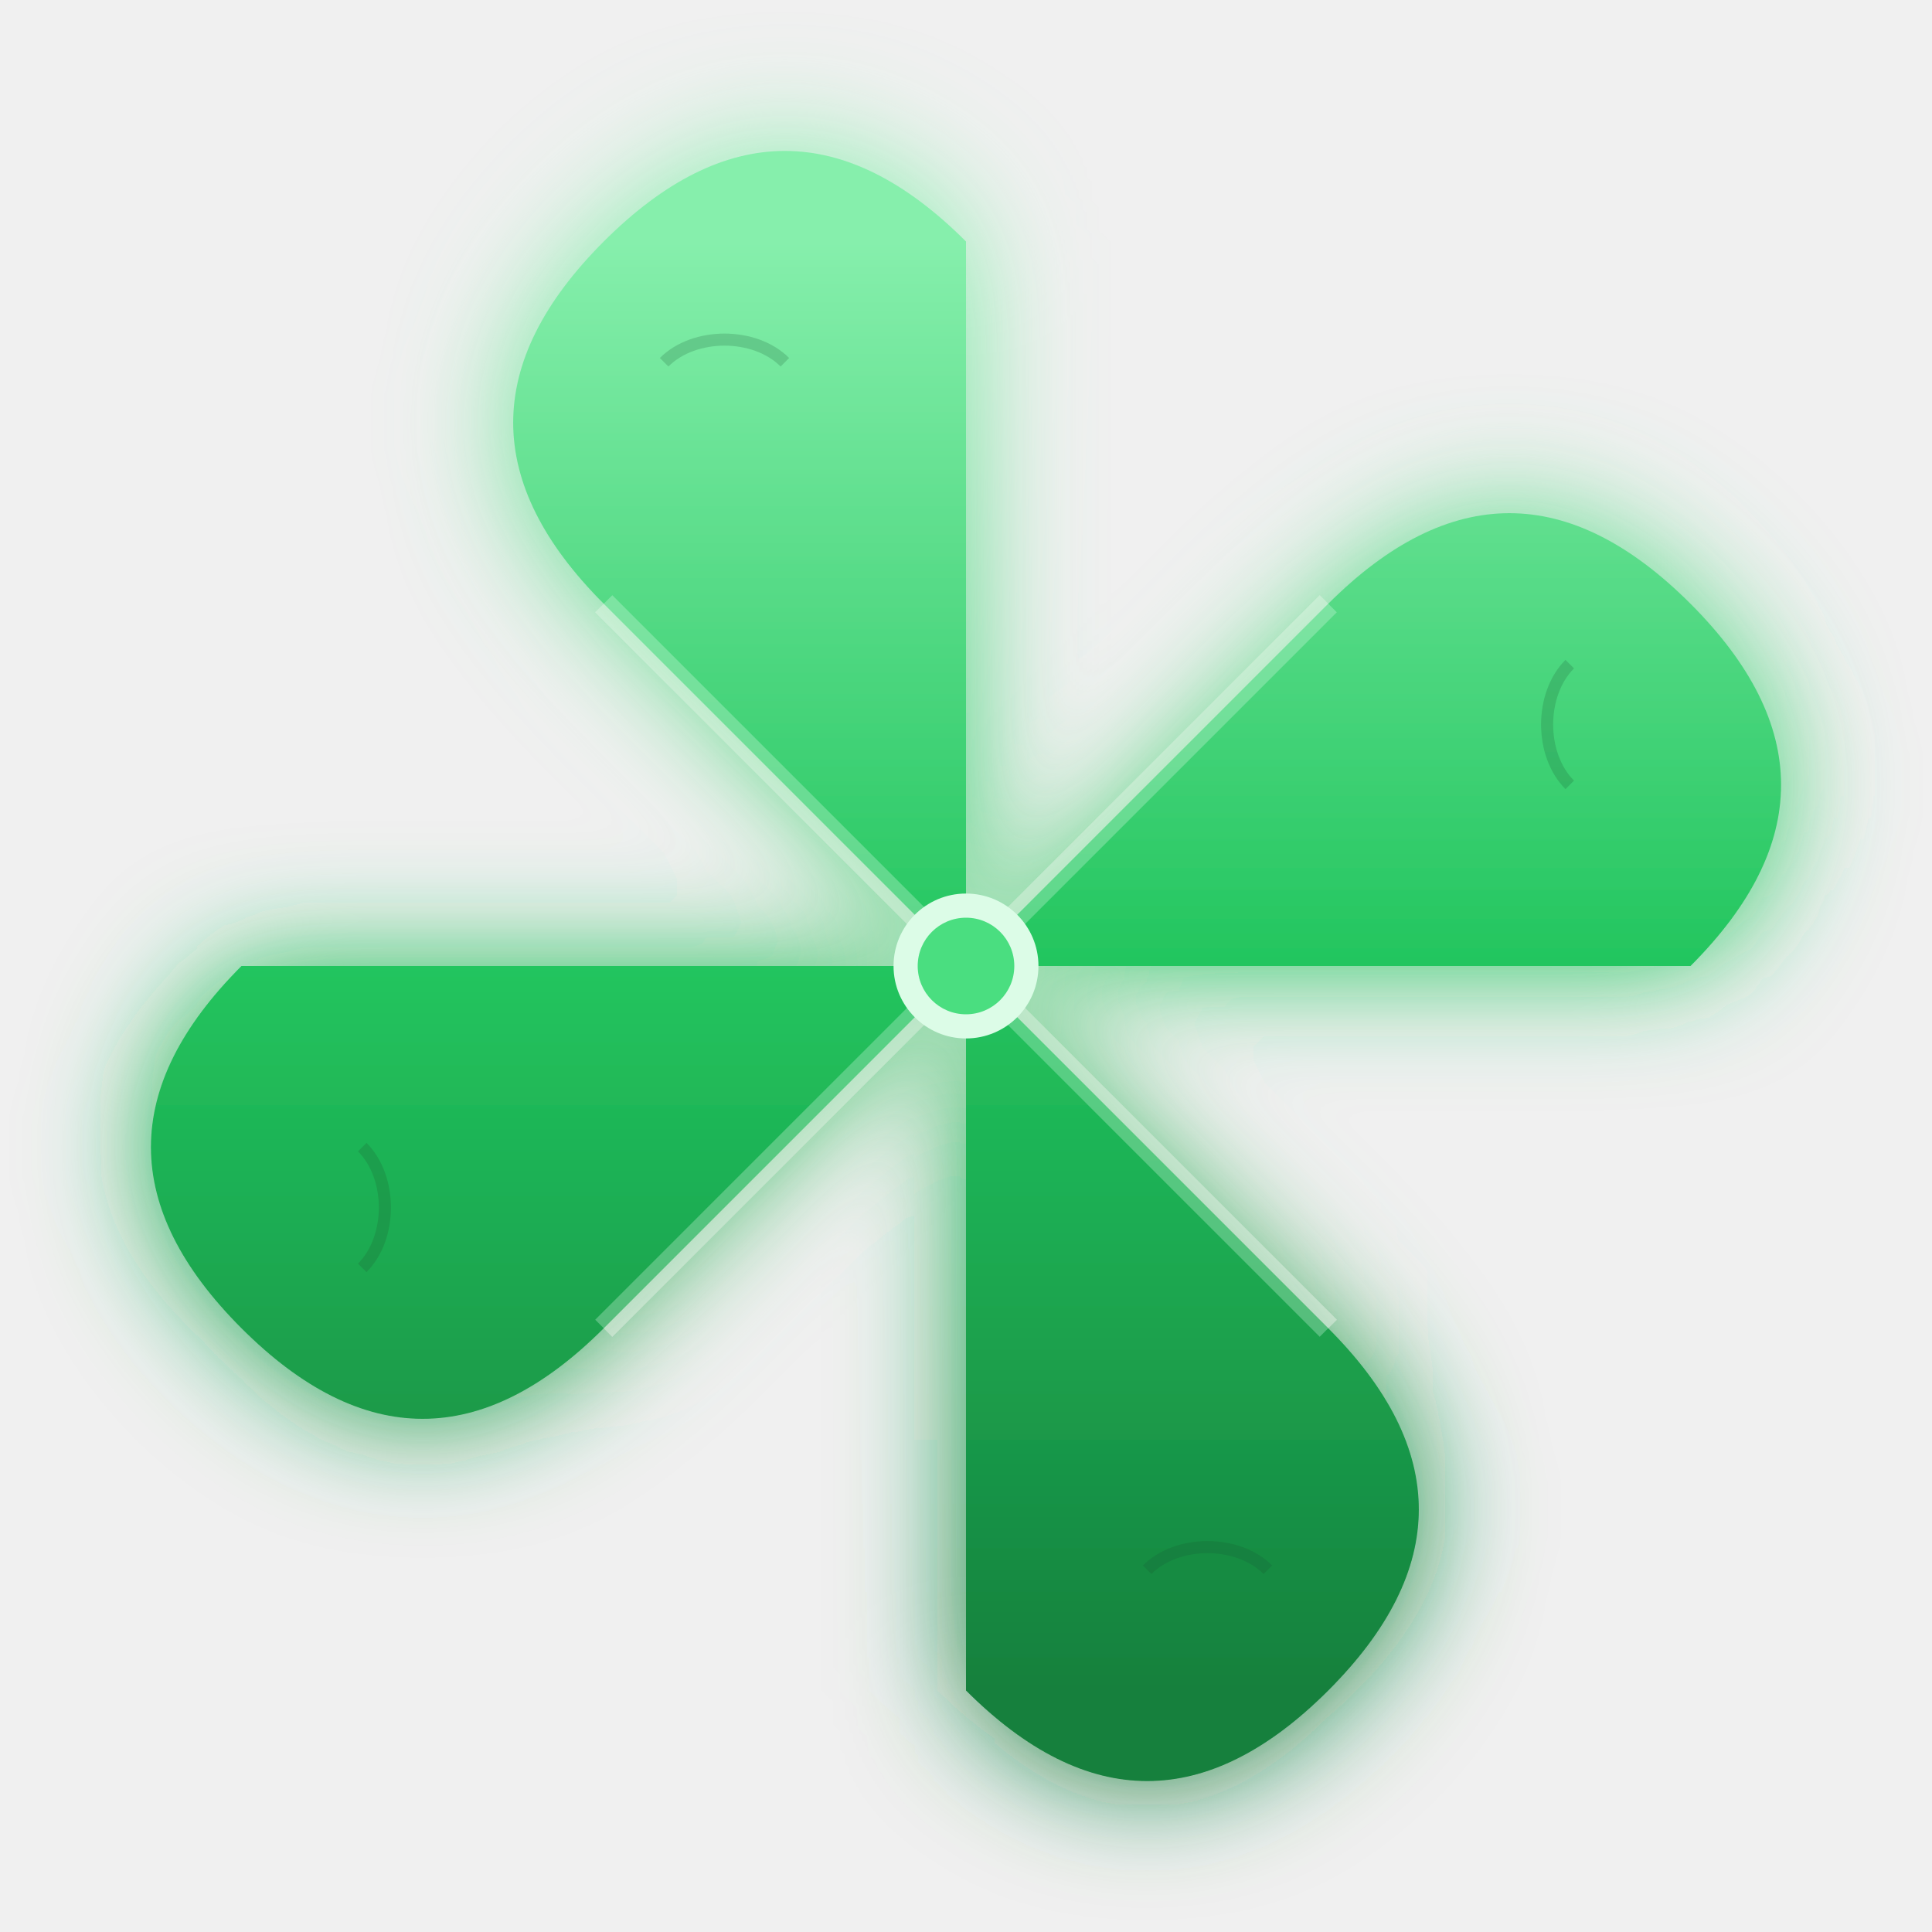
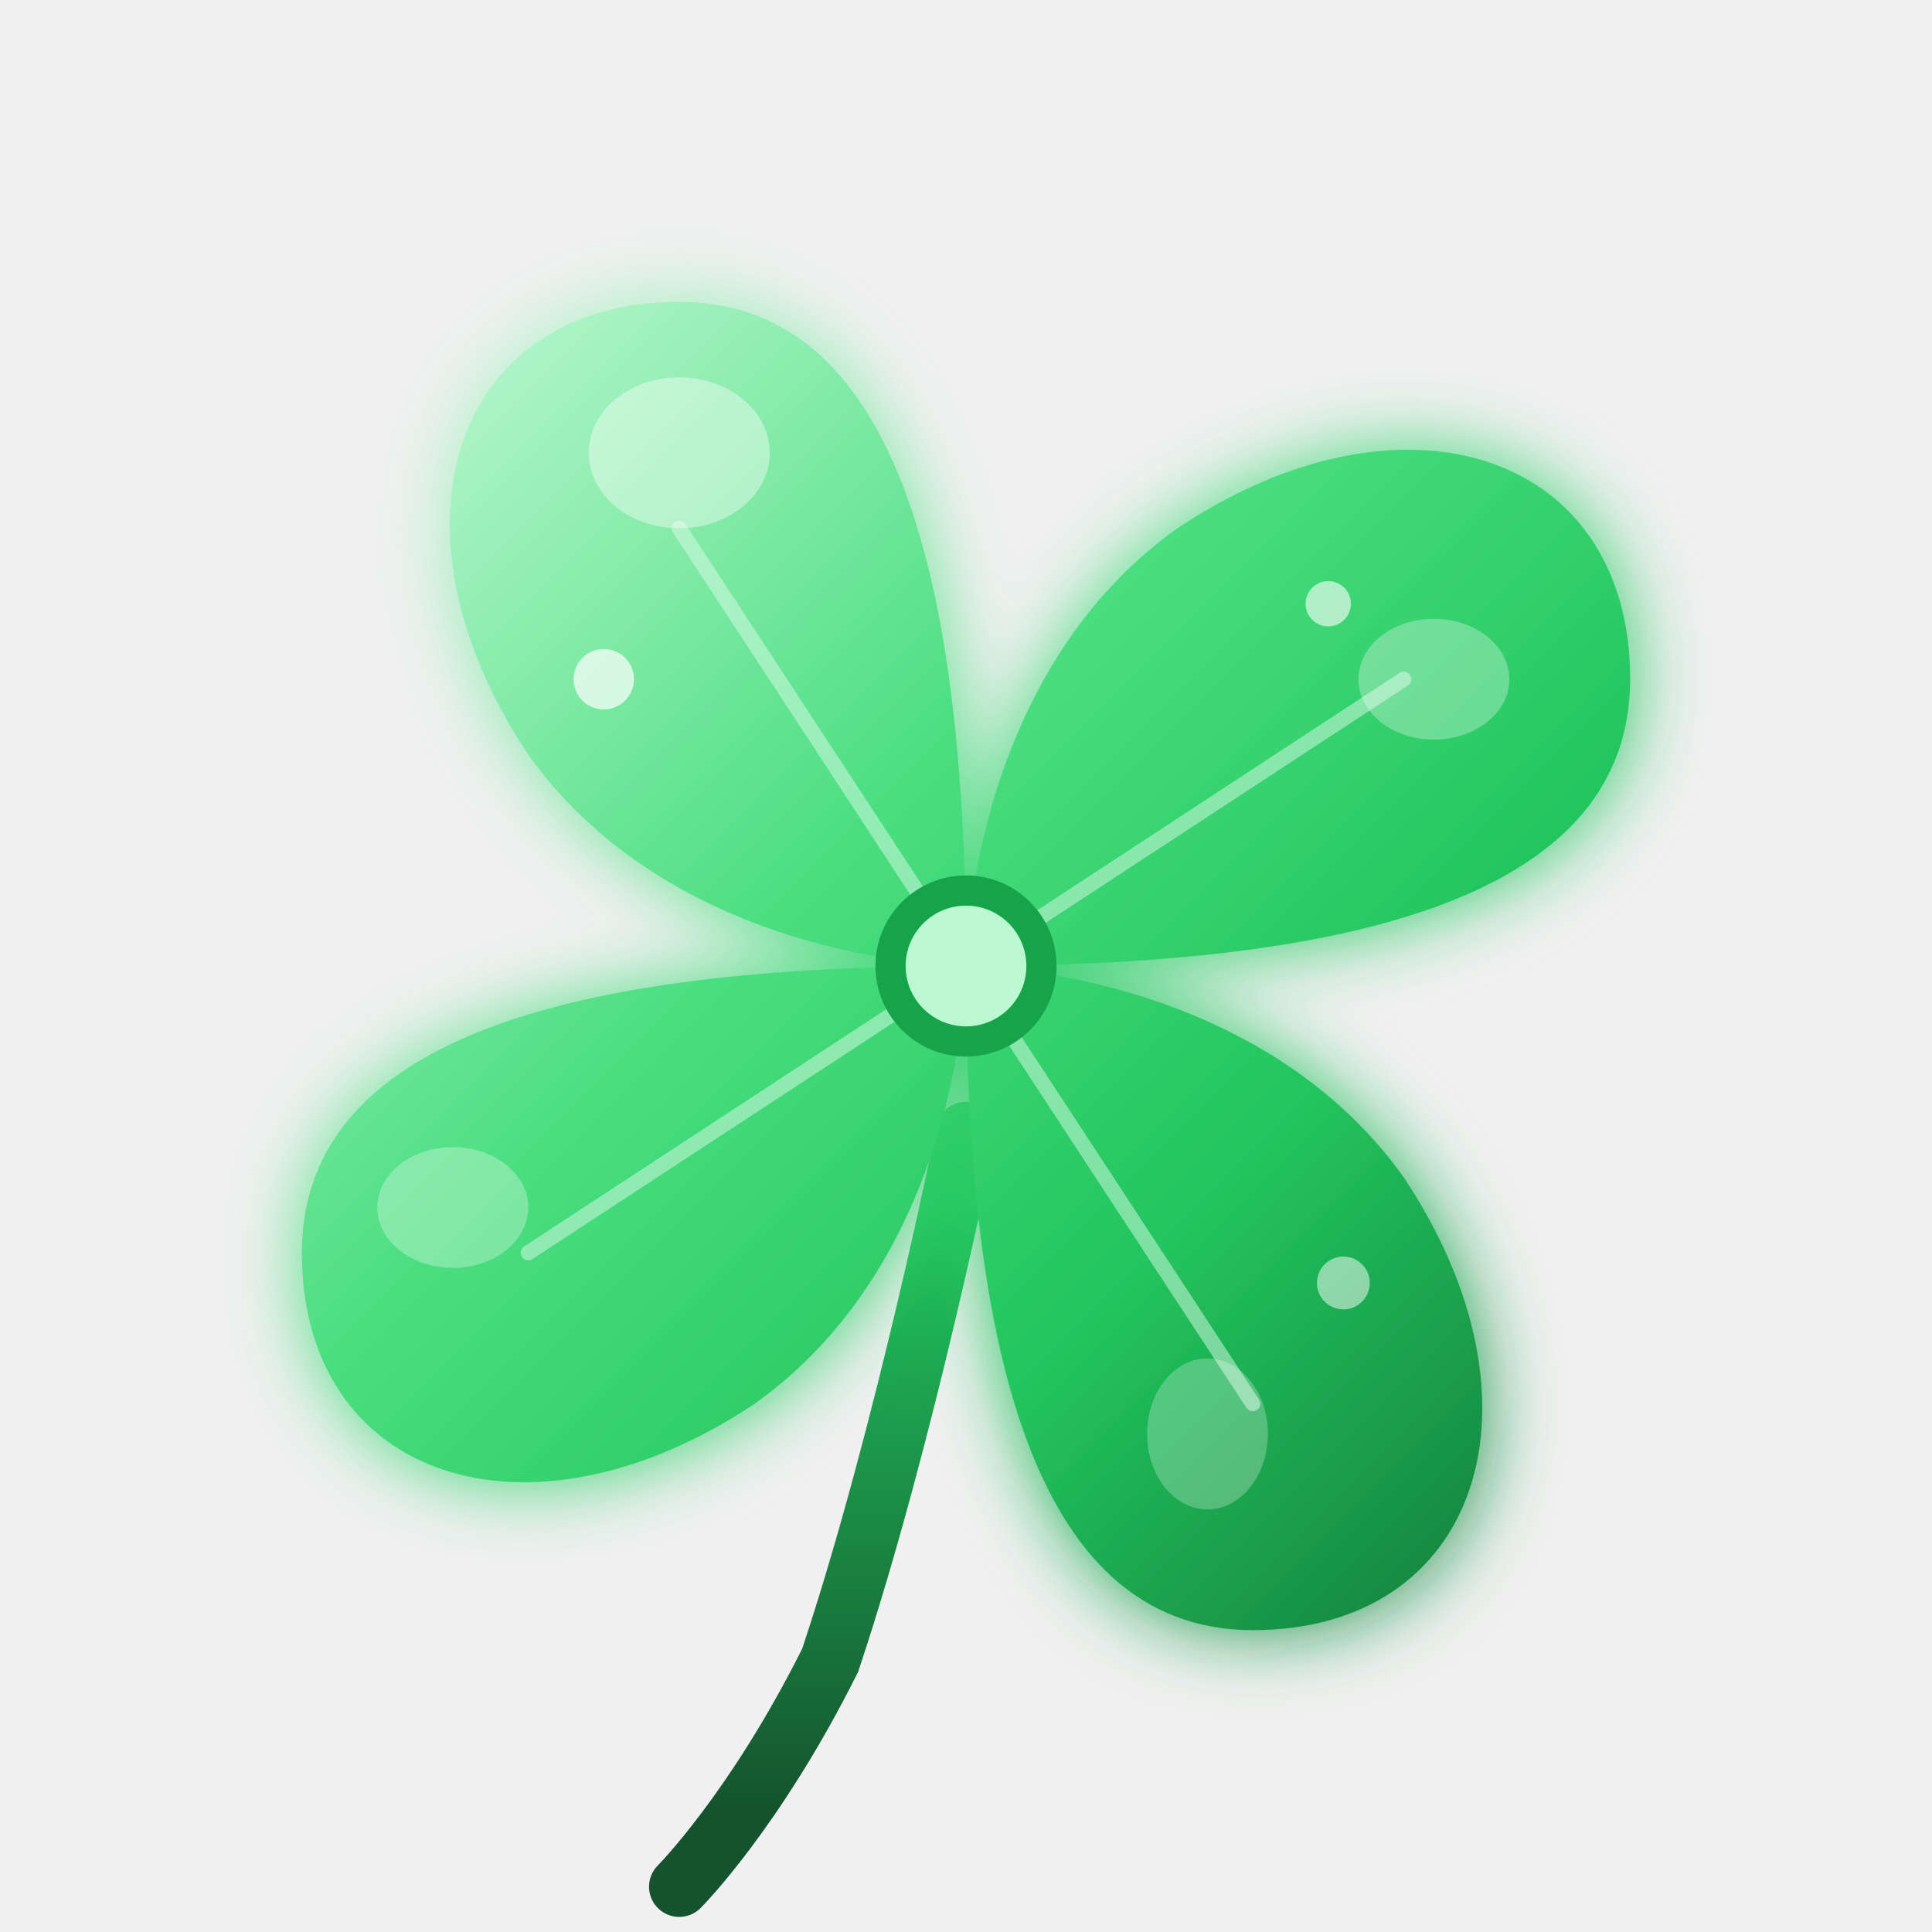
- <svg xmlns="http://www.w3.org/2000/svg" width="640" height="640" viewBox="0 0 640 640" fill="none">
+ <svg xmlns="http://www.w3.org/2000/svg" width="512" height="512" viewBox="0 0 512 512" fill="none">
  <defs>
-     <linearGradient id="natureXGradientUHD" x1="320" y1="80" x2="320" y2="560" gradientUnits="userSpaceOnUse">
-       <stop offset="0%" stop-color="#86EFAC" />
-       <stop offset="50%" stop-color="#22C55E" />
+     <linearGradient id="cloverGradV1" x1="100" y1="100" x2="412" y2="412" gradientUnits="userSpaceOnUse">
+       <stop offset="0%" stop-color="#BBF7D0" />
+       <stop offset="40%" stop-color="#4ADE80" />
+       <stop offset="70%" stop-color="#22C55E" />
      <stop offset="100%" stop-color="#15803D" />
    </linearGradient>
-     <filter id="glowXNatureUHD" x="-20%" y="-20%" width="140%" height="140%">
-       <feGaussianBlur stdDeviation="20" result="blur" />
+     <linearGradient id="stemGradV1" x1="256" y1="320" x2="256" y2="480" gradientUnits="userSpaceOnUse">
+       <stop offset="0%" stop-color="#22C55E" />
+       <stop offset="100%" stop-color="#14532D" />
+     </linearGradient>
+     <filter id="glowCloverV1" x="-20%" y="-20%" width="140%" height="140%">
+       <feGaussianBlur stdDeviation="10" result="blur" />
      <feComposite in="SourceGraphic" in2="blur" operator="over" />
    </filter>
-     <linearGradient id="leafShine" x1="0" y1="0" x2="1" y2="1">
-       <stop offset="0%" stop-color="white" stop-opacity="0.4" />
-       <stop offset="100%" stop-color="white" stop-opacity="0" />
-     </linearGradient>
  </defs>
-   <g filter="url(#glowXNatureUHD)">
-     <path d="M320 320L200 200C160 160 160 120 200 80C240 40 280 40 320 80L320 320Z" fill="url(#natureXGradientUHD)" />
-     <path d="M320 320L200 200" stroke="#DCFCE7" stroke-width="8" stroke-opacity="0.3" />
-     <path d="M220 120C230 110 250 110 260 120" stroke="#14532D" stroke-width="4" stroke-opacity="0.2" />
-     <path d="M320 320L440 200C480 160 520 160 560 200C600 240 600 280 560 320L320 320Z" fill="url(#natureXGradientUHD)" />
-     <path d="M320 320L440 200" stroke="#DCFCE7" stroke-width="8" stroke-opacity="0.3" />
-     <path d="M520 220C510 230 510 250 520 260" stroke="#14532D" stroke-width="4" stroke-opacity="0.2" />
-     <path d="M320 320L440 440C480 480 480 520 440 560C400 600 360 600 320 560L320 320Z" fill="url(#natureXGradientUHD)" />
-     <path d="M320 320L440 440" stroke="#DCFCE7" stroke-width="8" stroke-opacity="0.3" />
-     <path d="M420 520C410 510 390 510 380 520" stroke="#14532D" stroke-width="4" stroke-opacity="0.2" />
-     <path d="M320 320L200 440C160 480 120 480 80 440C40 400 40 360 80 320L320 320Z" fill="url(#natureXGradientUHD)" />
-     <path d="M320 320L200 440" stroke="#DCFCE7" stroke-width="8" stroke-opacity="0.3" />
-     <path d="M120 420C130 410 130 390 120 380" stroke="#14532D" stroke-width="4" stroke-opacity="0.2" />
+   <path d="M256 300C256 300 240 380 220 440C200 480 180 500 180 500" stroke="url(#stemGradV1)" stroke-width="16" stroke-linecap="round" fill="none" />
+   <g filter="url(#glowCloverV1)">
+     <path d="M256 256C256 256 180 256 140 200C100 140 120 80 180 80C240 80 256 160 256 256Z" fill="url(#cloverGradV1)" />
+     <path d="M256 256C256 256 256 180 312 140C372 100 432 120 432 180C432 240 352 256 256 256Z" fill="url(#cloverGradV1)" />
+     <path d="M256 256C256 256 332 256 372 312C412 372 392 432 332 432C272 432 256 352 256 256Z" fill="url(#cloverGradV1)" />
+     <path d="M256 256C256 256 256 332 200 372C140 412 80 392 80 332C80 272 160 256 256 256Z" fill="url(#cloverGradV1)" />
  </g>
-   <circle cx="320" cy="320" r="24" fill="#DCFCE7" />
-   <circle cx="320" cy="320" r="16" fill="#4ADE80" />
+   <path d="M256 256L180 140" stroke="#DCFCE7" stroke-width="4" stroke-linecap="round" opacity="0.5" />
+   <path d="M256 256L372 180" stroke="#DCFCE7" stroke-width="4" stroke-linecap="round" opacity="0.5" />
+   <path d="M256 256L332 372" stroke="#DCFCE7" stroke-width="4" stroke-linecap="round" opacity="0.5" />
+   <path d="M256 256L140 332" stroke="#DCFCE7" stroke-width="4" stroke-linecap="round" opacity="0.5" />
+   <ellipse cx="180" cy="120" rx="24" ry="20" fill="white" fill-opacity="0.4" />
+   <ellipse cx="380" cy="180" rx="20" ry="16" fill="white" fill-opacity="0.3" />
+   <ellipse cx="320" cy="380" rx="16" ry="20" fill="white" fill-opacity="0.25" />
+   <ellipse cx="120" cy="320" rx="20" ry="16" fill="white" fill-opacity="0.3" />
+   <circle cx="256" cy="256" r="24" fill="#16A34A" />
+   <circle cx="256" cy="256" r="16" fill="#BBF7D0" />
+   <circle cx="160" cy="180" r="8" fill="white" fill-opacity="0.7" />
+   <circle cx="352" cy="160" r="6" fill="white" fill-opacity="0.6" />
+   <circle cx="356" cy="340" r="7" fill="white" fill-opacity="0.5" />
</svg>
